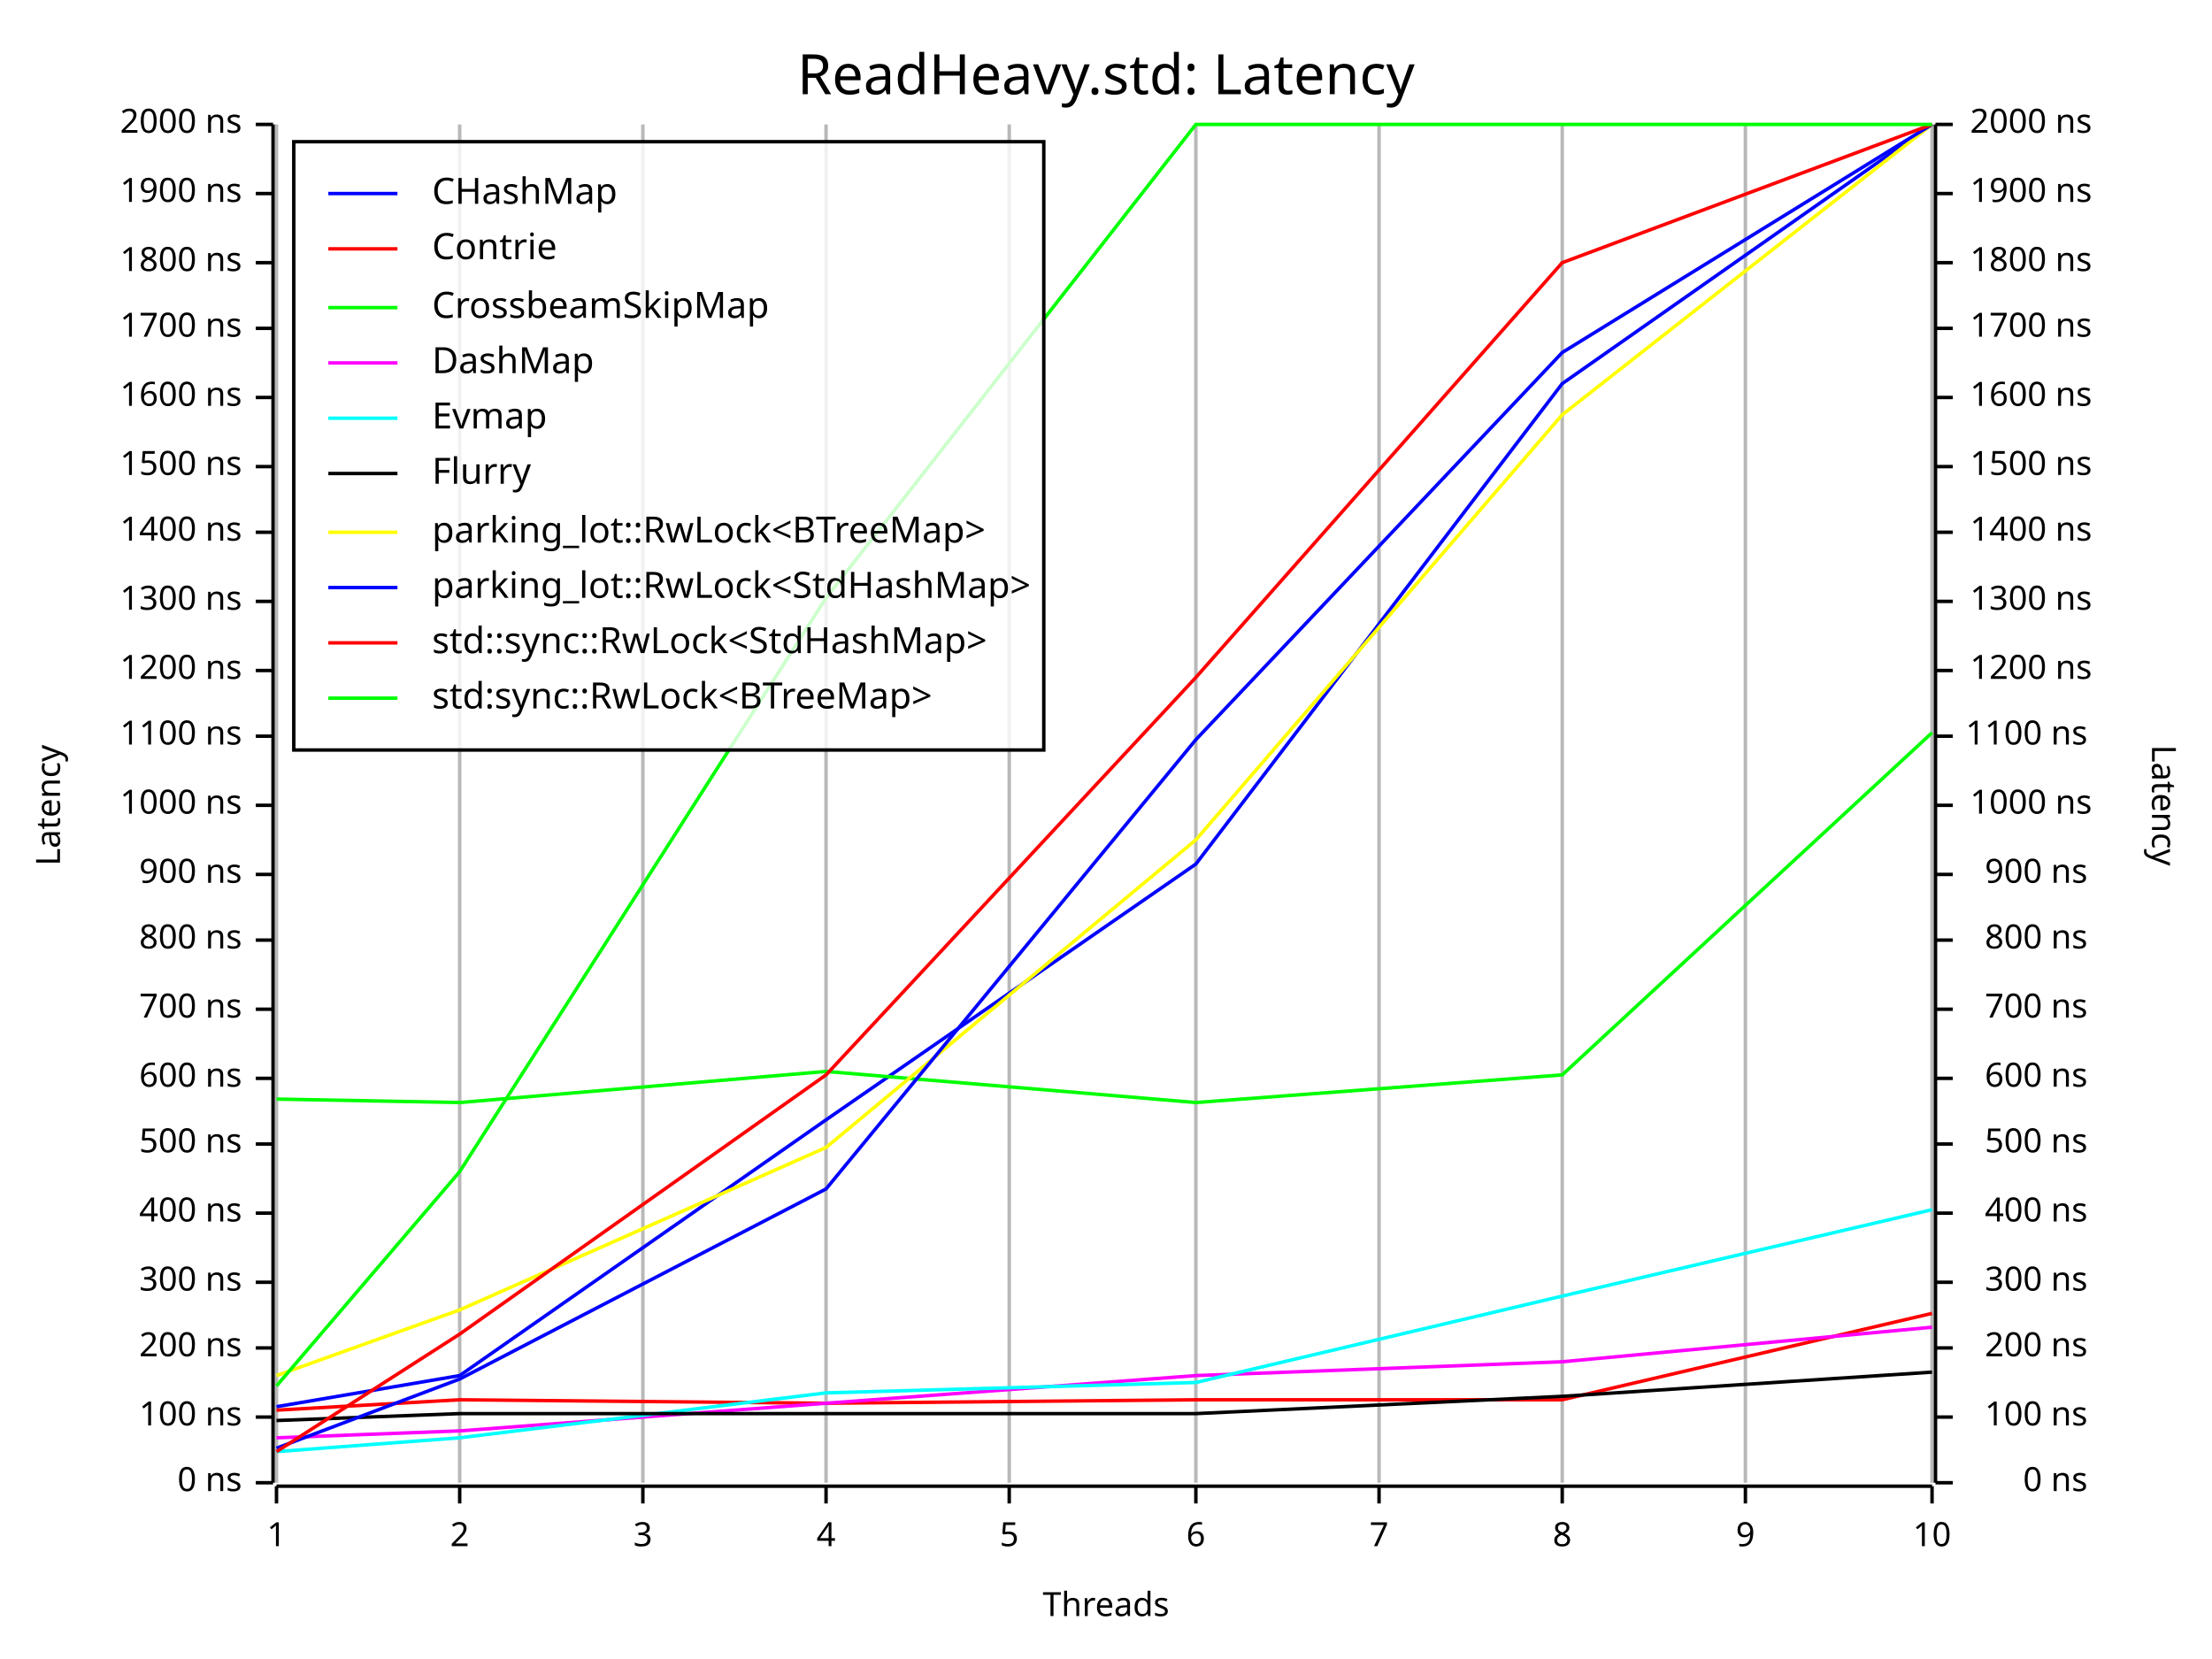
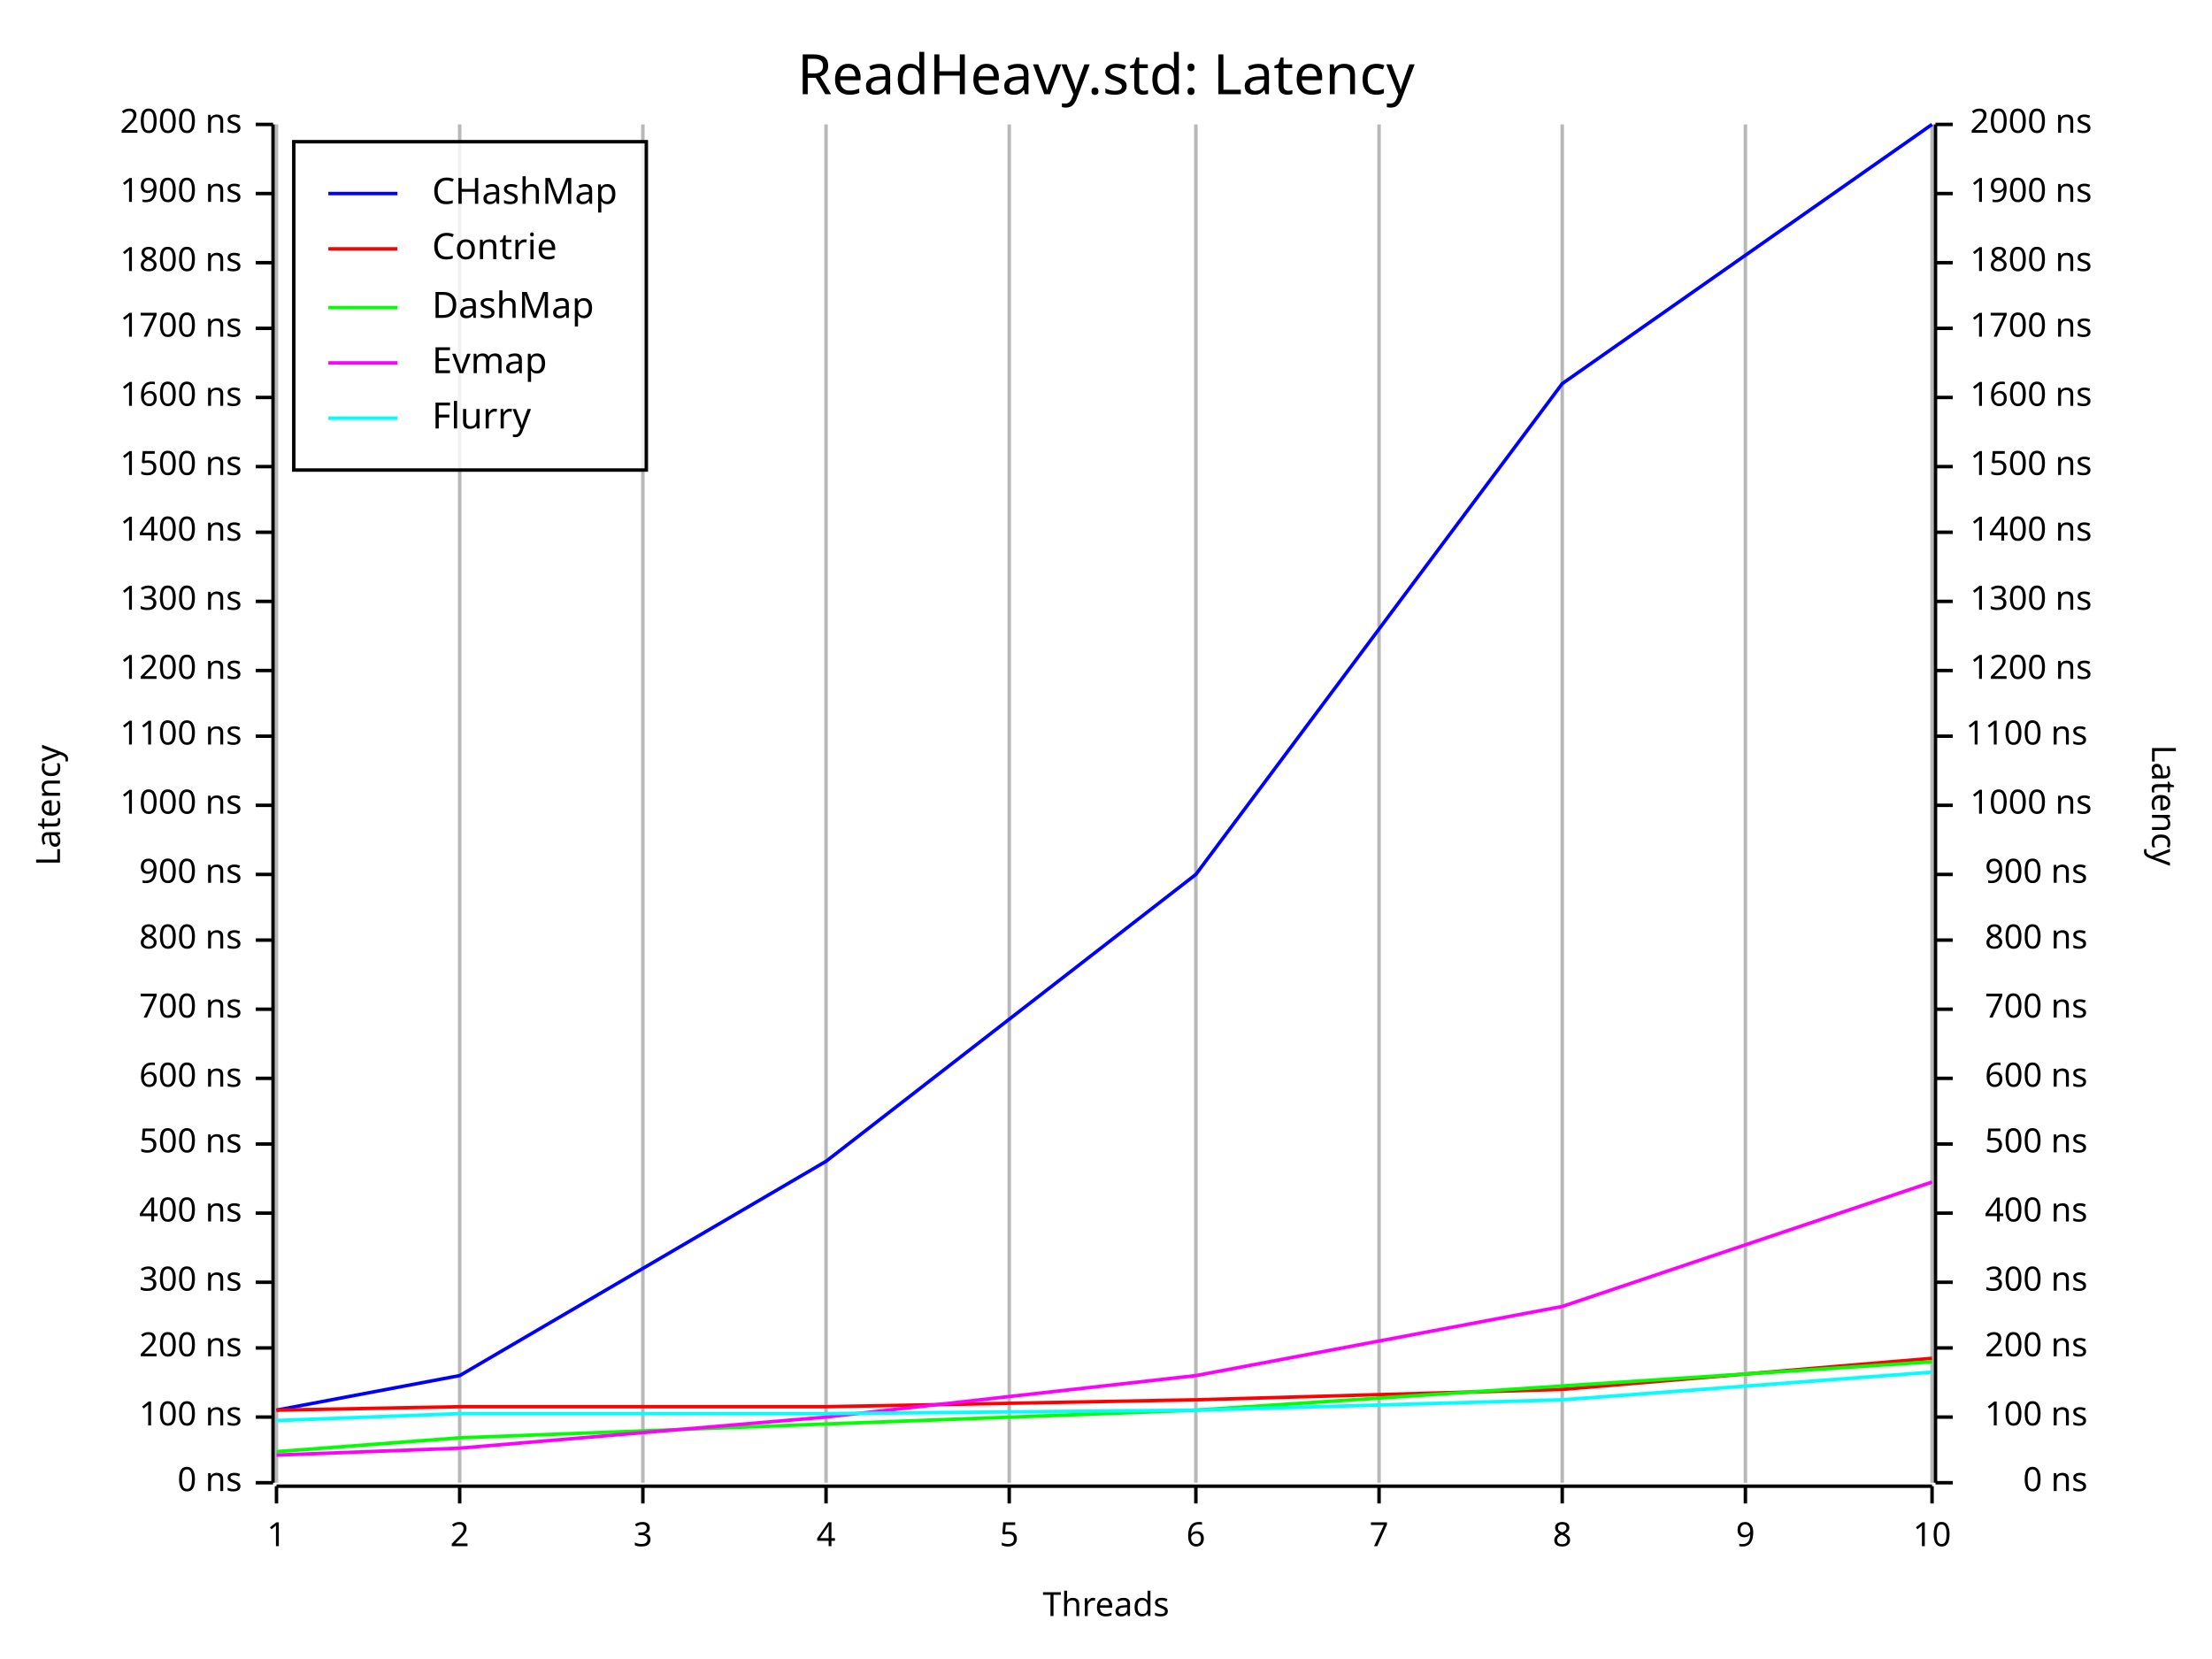
<svg xmlns="http://www.w3.org/2000/svg" width="640" height="480" viewBox="0 0 640 480">
  <rect x="0" y="0" width="640" height="480" opacity="1" fill="#FFFFFF" stroke="none" />
  <text x="320" y="15" dy="0.76em" text-anchor="middle" font-family="Fira Code" font-size="16.129" opacity="1" fill="#000000">
ReadHeavy.std: Latency
</text>
  <line opacity="0.1" stroke="#000000" stroke-width="1" x1="80" y1="429" x2="80" y2="36" />
  <line opacity="0.1" stroke="#000000" stroke-width="1" x1="133" y1="429" x2="133" y2="36" />
  <line opacity="0.1" stroke="#000000" stroke-width="1" x1="186" y1="429" x2="186" y2="36" />
  <line opacity="0.1" stroke="#000000" stroke-width="1" x1="239" y1="429" x2="239" y2="36" />
  <line opacity="0.1" stroke="#000000" stroke-width="1" x1="292" y1="429" x2="292" y2="36" />
  <line opacity="0.1" stroke="#000000" stroke-width="1" x1="346" y1="429" x2="346" y2="36" />
  <line opacity="0.1" stroke="#000000" stroke-width="1" x1="399" y1="429" x2="399" y2="36" />
  <line opacity="0.1" stroke="#000000" stroke-width="1" x1="452" y1="429" x2="452" y2="36" />
  <line opacity="0.1" stroke="#000000" stroke-width="1" x1="505" y1="429" x2="505" y2="36" />
  <line opacity="0.1" stroke="#000000" stroke-width="1" x1="559" y1="429" x2="559" y2="36" />
  <text x="10" y="233" dy="0.76em" text-anchor="middle" font-family="sans-serif" font-size="9.677" opacity="1" fill="#000000" transform="rotate(270, 10, 233)">
Latency
</text>
  <text x="320" y="470" dy="-0.5ex" text-anchor="middle" font-family="sans-serif" font-size="9.677" opacity="1" fill="#000000">
Threads
</text>
  <text x="630" y="233" dy="0.76em" text-anchor="middle" font-family="sans-serif" font-size="9.677" opacity="1" fill="#000000" transform="rotate(90, 630, 233)">
Latency
</text>
  <line opacity="0.2" stroke="#000000" stroke-width="1" x1="80" y1="429" x2="80" y2="36" />
  <line opacity="0.2" stroke="#000000" stroke-width="1" x1="133" y1="429" x2="133" y2="36" />
  <line opacity="0.2" stroke="#000000" stroke-width="1" x1="186" y1="429" x2="186" y2="36" />
  <line opacity="0.2" stroke="#000000" stroke-width="1" x1="239" y1="429" x2="239" y2="36" />
  <line opacity="0.2" stroke="#000000" stroke-width="1" x1="292" y1="429" x2="292" y2="36" />
  <line opacity="0.2" stroke="#000000" stroke-width="1" x1="346" y1="429" x2="346" y2="36" />
  <line opacity="0.2" stroke="#000000" stroke-width="1" x1="399" y1="429" x2="399" y2="36" />
  <line opacity="0.2" stroke="#000000" stroke-width="1" x1="452" y1="429" x2="452" y2="36" />
  <line opacity="0.2" stroke="#000000" stroke-width="1" x1="505" y1="429" x2="505" y2="36" />
  <line opacity="0.2" stroke="#000000" stroke-width="1" x1="559" y1="429" x2="559" y2="36" />
  <polyline fill="none" opacity="1" stroke="#000000" stroke-width="1" points="79,36 79,429 " />
  <text x="70" y="429" dy="0.5ex" text-anchor="end" font-family="sans-serif" font-size="9.677" opacity="1" fill="#000000">
0 ns
</text>
  <polyline fill="none" opacity="1" stroke="#000000" stroke-width="1" points="74,429 79,429 " />
  <text x="70" y="410" dy="0.5ex" text-anchor="end" font-family="sans-serif" font-size="9.677" opacity="1" fill="#000000">
100 ns
</text>
  <polyline fill="none" opacity="1" stroke="#000000" stroke-width="1" points="74,410 79,410 " />
  <text x="70" y="390" dy="0.5ex" text-anchor="end" font-family="sans-serif" font-size="9.677" opacity="1" fill="#000000">
200 ns
</text>
  <polyline fill="none" opacity="1" stroke="#000000" stroke-width="1" points="74,390 79,390 " />
  <text x="70" y="371" dy="0.5ex" text-anchor="end" font-family="sans-serif" font-size="9.677" opacity="1" fill="#000000">
300 ns
</text>
  <polyline fill="none" opacity="1" stroke="#000000" stroke-width="1" points="74,371 79,371 " />
  <text x="70" y="351" dy="0.5ex" text-anchor="end" font-family="sans-serif" font-size="9.677" opacity="1" fill="#000000">
400 ns
</text>
  <polyline fill="none" opacity="1" stroke="#000000" stroke-width="1" points="74,351 79,351 " />
  <text x="70" y="331" dy="0.5ex" text-anchor="end" font-family="sans-serif" font-size="9.677" opacity="1" fill="#000000">
500 ns
</text>
  <polyline fill="none" opacity="1" stroke="#000000" stroke-width="1" points="74,331 79,331 " />
  <text x="70" y="312" dy="0.5ex" text-anchor="end" font-family="sans-serif" font-size="9.677" opacity="1" fill="#000000">
600 ns
</text>
  <polyline fill="none" opacity="1" stroke="#000000" stroke-width="1" points="74,312 79,312 " />
  <text x="70" y="292" dy="0.5ex" text-anchor="end" font-family="sans-serif" font-size="9.677" opacity="1" fill="#000000">
700 ns
</text>
  <polyline fill="none" opacity="1" stroke="#000000" stroke-width="1" points="74,292 79,292 " />
  <text x="70" y="272" dy="0.5ex" text-anchor="end" font-family="sans-serif" font-size="9.677" opacity="1" fill="#000000">
800 ns
</text>
  <polyline fill="none" opacity="1" stroke="#000000" stroke-width="1" points="74,272 79,272 " />
  <text x="70" y="253" dy="0.5ex" text-anchor="end" font-family="sans-serif" font-size="9.677" opacity="1" fill="#000000">
900 ns
</text>
  <polyline fill="none" opacity="1" stroke="#000000" stroke-width="1" points="74,253 79,253 " />
  <text x="70" y="233" dy="0.5ex" text-anchor="end" font-family="sans-serif" font-size="9.677" opacity="1" fill="#000000">
1000 ns
</text>
  <polyline fill="none" opacity="1" stroke="#000000" stroke-width="1" points="74,233 79,233 " />
  <text x="70" y="213" dy="0.5ex" text-anchor="end" font-family="sans-serif" font-size="9.677" opacity="1" fill="#000000">
1100 ns
</text>
  <polyline fill="none" opacity="1" stroke="#000000" stroke-width="1" points="74,213 79,213 " />
  <text x="70" y="194" dy="0.5ex" text-anchor="end" font-family="sans-serif" font-size="9.677" opacity="1" fill="#000000">
1200 ns
</text>
  <polyline fill="none" opacity="1" stroke="#000000" stroke-width="1" points="74,194 79,194 " />
  <text x="70" y="174" dy="0.5ex" text-anchor="end" font-family="sans-serif" font-size="9.677" opacity="1" fill="#000000">
1300 ns
</text>
  <polyline fill="none" opacity="1" stroke="#000000" stroke-width="1" points="74,174 79,174 " />
  <text x="70" y="154" dy="0.5ex" text-anchor="end" font-family="sans-serif" font-size="9.677" opacity="1" fill="#000000">
1400 ns
</text>
  <polyline fill="none" opacity="1" stroke="#000000" stroke-width="1" points="74,154 79,154 " />
  <text x="70" y="135" dy="0.5ex" text-anchor="end" font-family="sans-serif" font-size="9.677" opacity="1" fill="#000000">
1500 ns
</text>
  <polyline fill="none" opacity="1" stroke="#000000" stroke-width="1" points="74,135 79,135 " />
  <text x="70" y="115" dy="0.5ex" text-anchor="end" font-family="sans-serif" font-size="9.677" opacity="1" fill="#000000">
1600 ns
</text>
  <polyline fill="none" opacity="1" stroke="#000000" stroke-width="1" points="74,115 79,115 " />
  <text x="70" y="95" dy="0.5ex" text-anchor="end" font-family="sans-serif" font-size="9.677" opacity="1" fill="#000000">
1700 ns
</text>
  <polyline fill="none" opacity="1" stroke="#000000" stroke-width="1" points="74,95 79,95 " />
  <text x="70" y="76" dy="0.5ex" text-anchor="end" font-family="sans-serif" font-size="9.677" opacity="1" fill="#000000">
1800 ns
</text>
  <polyline fill="none" opacity="1" stroke="#000000" stroke-width="1" points="74,76 79,76 " />
  <text x="70" y="56" dy="0.5ex" text-anchor="end" font-family="sans-serif" font-size="9.677" opacity="1" fill="#000000">
1900 ns
</text>
  <polyline fill="none" opacity="1" stroke="#000000" stroke-width="1" points="74,56 79,56 " />
  <text x="70" y="36" dy="0.5ex" text-anchor="end" font-family="sans-serif" font-size="9.677" opacity="1" fill="#000000">
2000 ns
</text>
  <polyline fill="none" opacity="1" stroke="#000000" stroke-width="1" points="74,36 79,36 " />
  <polyline fill="none" opacity="1" stroke="#000000" stroke-width="1" points="80,430 559,430 " />
  <text x="80" y="440" dy="0.76em" text-anchor="middle" font-family="sans-serif" font-size="9.677" opacity="1" fill="#000000">
1
</text>
  <polyline fill="none" opacity="1" stroke="#000000" stroke-width="1" points="80,430 80,435 " />
  <text x="133" y="440" dy="0.76em" text-anchor="middle" font-family="sans-serif" font-size="9.677" opacity="1" fill="#000000">
2
</text>
  <polyline fill="none" opacity="1" stroke="#000000" stroke-width="1" points="133,430 133,435 " />
  <text x="186" y="440" dy="0.76em" text-anchor="middle" font-family="sans-serif" font-size="9.677" opacity="1" fill="#000000">
3
</text>
  <polyline fill="none" opacity="1" stroke="#000000" stroke-width="1" points="186,430 186,435 " />
  <text x="239" y="440" dy="0.76em" text-anchor="middle" font-family="sans-serif" font-size="9.677" opacity="1" fill="#000000">
4
</text>
  <polyline fill="none" opacity="1" stroke="#000000" stroke-width="1" points="239,430 239,435 " />
  <text x="292" y="440" dy="0.76em" text-anchor="middle" font-family="sans-serif" font-size="9.677" opacity="1" fill="#000000">
5
</text>
  <polyline fill="none" opacity="1" stroke="#000000" stroke-width="1" points="292,430 292,435 " />
  <text x="346" y="440" dy="0.76em" text-anchor="middle" font-family="sans-serif" font-size="9.677" opacity="1" fill="#000000">
6
</text>
  <polyline fill="none" opacity="1" stroke="#000000" stroke-width="1" points="346,430 346,435 " />
  <text x="399" y="440" dy="0.76em" text-anchor="middle" font-family="sans-serif" font-size="9.677" opacity="1" fill="#000000">
7
</text>
  <polyline fill="none" opacity="1" stroke="#000000" stroke-width="1" points="399,430 399,435 " />
  <text x="452" y="440" dy="0.76em" text-anchor="middle" font-family="sans-serif" font-size="9.677" opacity="1" fill="#000000">
8
</text>
  <polyline fill="none" opacity="1" stroke="#000000" stroke-width="1" points="452,430 452,435 " />
  <text x="505" y="440" dy="0.76em" text-anchor="middle" font-family="sans-serif" font-size="9.677" opacity="1" fill="#000000">
9
</text>
  <polyline fill="none" opacity="1" stroke="#000000" stroke-width="1" points="505,430 505,435 " />
  <text x="559" y="440" dy="0.76em" text-anchor="middle" font-family="sans-serif" font-size="9.677" opacity="1" fill="#000000">
10
</text>
  <polyline fill="none" opacity="1" stroke="#000000" stroke-width="1" points="559,430 559,435 " />
  <polyline fill="none" opacity="1" stroke="#000000" stroke-width="1" points="560,36 560,429 " />
  <text x="604" y="429" dy="0.5ex" text-anchor="end" font-family="sans-serif" font-size="9.677" opacity="1" fill="#000000">
0 ns
</text>
  <polyline fill="none" opacity="1" stroke="#000000" stroke-width="1" points="560,429 565,429 " />
  <text x="604" y="410" dy="0.5ex" text-anchor="end" font-family="sans-serif" font-size="9.677" opacity="1" fill="#000000">
100 ns
</text>
  <polyline fill="none" opacity="1" stroke="#000000" stroke-width="1" points="560,410 565,410 " />
  <text x="604" y="390" dy="0.5ex" text-anchor="end" font-family="sans-serif" font-size="9.677" opacity="1" fill="#000000">
200 ns
</text>
  <polyline fill="none" opacity="1" stroke="#000000" stroke-width="1" points="560,390 565,390 " />
  <text x="604" y="371" dy="0.5ex" text-anchor="end" font-family="sans-serif" font-size="9.677" opacity="1" fill="#000000">
300 ns
</text>
  <polyline fill="none" opacity="1" stroke="#000000" stroke-width="1" points="560,371 565,371 " />
  <text x="604" y="351" dy="0.5ex" text-anchor="end" font-family="sans-serif" font-size="9.677" opacity="1" fill="#000000">
400 ns
</text>
  <polyline fill="none" opacity="1" stroke="#000000" stroke-width="1" points="560,351 565,351 " />
  <text x="604" y="331" dy="0.5ex" text-anchor="end" font-family="sans-serif" font-size="9.677" opacity="1" fill="#000000">
500 ns
</text>
  <polyline fill="none" opacity="1" stroke="#000000" stroke-width="1" points="560,331 565,331 " />
  <text x="604" y="312" dy="0.5ex" text-anchor="end" font-family="sans-serif" font-size="9.677" opacity="1" fill="#000000">
600 ns
</text>
  <polyline fill="none" opacity="1" stroke="#000000" stroke-width="1" points="560,312 565,312 " />
  <text x="604" y="292" dy="0.5ex" text-anchor="end" font-family="sans-serif" font-size="9.677" opacity="1" fill="#000000">
700 ns
</text>
  <polyline fill="none" opacity="1" stroke="#000000" stroke-width="1" points="560,292 565,292 " />
  <text x="604" y="272" dy="0.5ex" text-anchor="end" font-family="sans-serif" font-size="9.677" opacity="1" fill="#000000">
800 ns
</text>
  <polyline fill="none" opacity="1" stroke="#000000" stroke-width="1" points="560,272 565,272 " />
  <text x="604" y="253" dy="0.5ex" text-anchor="end" font-family="sans-serif" font-size="9.677" opacity="1" fill="#000000">
900 ns
</text>
  <polyline fill="none" opacity="1" stroke="#000000" stroke-width="1" points="560,253 565,253 " />
  <text x="570" y="233" dy="0.5ex" text-anchor="start" font-family="sans-serif" font-size="9.677" opacity="1" fill="#000000">
1000 ns
</text>
  <polyline fill="none" opacity="1" stroke="#000000" stroke-width="1" points="560,233 565,233 " />
  <text x="604" y="213" dy="0.5ex" text-anchor="end" font-family="sans-serif" font-size="9.677" opacity="1" fill="#000000">
1100 ns
</text>
  <polyline fill="none" opacity="1" stroke="#000000" stroke-width="1" points="560,213 565,213 " />
  <text x="570" y="194" dy="0.5ex" text-anchor="start" font-family="sans-serif" font-size="9.677" opacity="1" fill="#000000">
1200 ns
</text>
  <polyline fill="none" opacity="1" stroke="#000000" stroke-width="1" points="560,194 565,194 " />
  <text x="570" y="174" dy="0.5ex" text-anchor="start" font-family="sans-serif" font-size="9.677" opacity="1" fill="#000000">
1300 ns
</text>
  <polyline fill="none" opacity="1" stroke="#000000" stroke-width="1" points="560,174 565,174 " />
  <text x="570" y="154" dy="0.5ex" text-anchor="start" font-family="sans-serif" font-size="9.677" opacity="1" fill="#000000">
1400 ns
</text>
  <polyline fill="none" opacity="1" stroke="#000000" stroke-width="1" points="560,154 565,154 " />
  <text x="570" y="135" dy="0.5ex" text-anchor="start" font-family="sans-serif" font-size="9.677" opacity="1" fill="#000000">
1500 ns
</text>
  <polyline fill="none" opacity="1" stroke="#000000" stroke-width="1" points="560,135 565,135 " />
  <text x="570" y="115" dy="0.5ex" text-anchor="start" font-family="sans-serif" font-size="9.677" opacity="1" fill="#000000">
1600 ns
</text>
  <polyline fill="none" opacity="1" stroke="#000000" stroke-width="1" points="560,115 565,115 " />
  <text x="570" y="95" dy="0.5ex" text-anchor="start" font-family="sans-serif" font-size="9.677" opacity="1" fill="#000000">
1700 ns
</text>
  <polyline fill="none" opacity="1" stroke="#000000" stroke-width="1" points="560,95 565,95 " />
  <text x="570" y="76" dy="0.5ex" text-anchor="start" font-family="sans-serif" font-size="9.677" opacity="1" fill="#000000">
1800 ns
</text>
  <polyline fill="none" opacity="1" stroke="#000000" stroke-width="1" points="560,76 565,76 " />
  <text x="570" y="56" dy="0.5ex" text-anchor="start" font-family="sans-serif" font-size="9.677" opacity="1" fill="#000000">
1900 ns
</text>
  <polyline fill="none" opacity="1" stroke="#000000" stroke-width="1" points="560,56 565,56 " />
  <text x="570" y="36" dy="0.5ex" text-anchor="start" font-family="sans-serif" font-size="9.677" opacity="1" fill="#000000">
2000 ns
</text>
  <polyline fill="none" opacity="1" stroke="#000000" stroke-width="1" points="560,36 565,36 " />
-   <polyline fill="none" opacity="1" stroke="#0000FF" stroke-width="1" points="80,407 133,398 239,324 346,250 452,111 559,36 " />
-   <polyline fill="none" opacity="1" stroke="#FF0000" stroke-width="1" points="80,408 133,405 239,406 346,405 452,405 559,380 " />
-   <polyline fill="none" opacity="1" stroke="#00FF00" stroke-width="1" points="80,318 133,319 239,310 346,319 452,311 559,212 " />
-   <polyline fill="none" opacity="1" stroke="#FF00FF" stroke-width="1" points="80,416 133,414 239,406 346,398 452,394 559,384 " />
-   <polyline fill="none" opacity="1" stroke="#00FFFF" stroke-width="1" points="80,420 133,416 239,403 346,400 452,375 559,350 " />
-   <polyline fill="none" opacity="1" stroke="#000000" stroke-width="1" points="80,411 133,409 239,409 346,409 452,404 559,397 " />
-   <polyline fill="none" opacity="1" stroke="#FFFF00" stroke-width="1" points="80,398 133,379 239,332 346,243 452,120 559,36 " />
-   <polyline fill="none" opacity="1" stroke="#0000FF" stroke-width="1" points="80,419 133,399 239,344 346,214 452,102 559,36 " />
-   <polyline fill="none" opacity="1" stroke="#FF0000" stroke-width="1" points="80,420 133,386 239,311 346,196 452,76 559,36 " />
-   <polyline fill="none" opacity="1" stroke="#00FF00" stroke-width="1" points="80,401 133,339 239,173 346,36 452,36 559,36 " />
-   <rect x="85" y="41" width="217" height="176" opacity="0.8" fill="#FFFFFF" stroke="none" />
-   <rect x="85" y="41" width="217" height="176" opacity="1" fill="none" stroke="#000000" />
+   <polyline fill="none" opacity="1" stroke="#0000FF" stroke-width="1" points="80,408 133,398 239,336 346,253 452,111 559,36 " />
+   <polyline fill="none" opacity="1" stroke="#FF0000" stroke-width="1" points="80,408 133,407 239,407 346,405 452,402 559,393 " />
+   <polyline fill="none" opacity="1" stroke="#00FF00" stroke-width="1" points="80,420 133,416 239,412 346,408 452,401 559,394 " />
+   <polyline fill="none" opacity="1" stroke="#FF00FF" stroke-width="1" points="80,421 133,419 239,410 346,398 452,378 559,342 " />
+   <polyline fill="none" opacity="1" stroke="#00FFFF" stroke-width="1" points="80,411 133,409 239,409 346,408 452,405 559,397 " />
+   <rect x="85" y="41" width="102" height="95" opacity="0.8" fill="#FFFFFF" stroke="none" />
+   <rect x="85" y="41" width="102" height="95" opacity="1" fill="none" stroke="#000000" />
  <text x="125" y="51" dy="0.76em" text-anchor="start" font-family="Fira Code" font-size="10.484" opacity="1" fill="#000000">
CHashMap
</text>
  <text x="125" y="67" dy="0.76em" text-anchor="start" font-family="Fira Code" font-size="10.484" opacity="1" fill="#000000">
Contrie
</text>
  <text x="125" y="84" dy="0.76em" text-anchor="start" font-family="Fira Code" font-size="10.484" opacity="1" fill="#000000">
- CrossbeamSkipMap
+ DashMap
</text>
  <text x="125" y="100" dy="0.76em" text-anchor="start" font-family="Fira Code" font-size="10.484" opacity="1" fill="#000000">
- DashMap
+ Evmap
</text>
  <text x="125" y="116" dy="0.76em" text-anchor="start" font-family="Fira Code" font-size="10.484" opacity="1" fill="#000000">
- Evmap
- </text>
-   <text x="125" y="132" dy="0.76em" text-anchor="start" font-family="Fira Code" font-size="10.484" opacity="1" fill="#000000">
Flurry
- </text>
-   <text x="125" y="149" dy="0.76em" text-anchor="start" font-family="Fira Code" font-size="10.484" opacity="1" fill="#000000">
- parking_lot::RwLock&lt;BTreeMap&gt;
- </text>
-   <text x="125" y="165" dy="0.76em" text-anchor="start" font-family="Fira Code" font-size="10.484" opacity="1" fill="#000000">
- parking_lot::RwLock&lt;StdHashMap&gt;
- </text>
-   <text x="125" y="181" dy="0.76em" text-anchor="start" font-family="Fira Code" font-size="10.484" opacity="1" fill="#000000">
- std::sync::RwLock&lt;StdHashMap&gt;
- </text>
-   <text x="125" y="197" dy="0.76em" text-anchor="start" font-family="Fira Code" font-size="10.484" opacity="1" fill="#000000">
- std:sync::RwLock&lt;BTreeMap&gt;
</text>
  <polyline fill="none" opacity="1" stroke="#0000FF" stroke-width="1" points="95,56 115,56 " />
  <polyline fill="none" opacity="1" stroke="#FF0000" stroke-width="1" points="95,72 115,72 " />
  <polyline fill="none" opacity="1" stroke="#00FF00" stroke-width="1" points="95,89 115,89 " />
  <polyline fill="none" opacity="1" stroke="#FF00FF" stroke-width="1" points="95,105 115,105 " />
  <polyline fill="none" opacity="1" stroke="#00FFFF" stroke-width="1" points="95,121 115,121 " />
-   <polyline fill="none" opacity="1" stroke="#000000" stroke-width="1" points="95,137 115,137 " />
-   <polyline fill="none" opacity="1" stroke="#FFFF00" stroke-width="1" points="95,154 115,154 " />
-   <polyline fill="none" opacity="1" stroke="#0000FF" stroke-width="1" points="95,170 115,170 " />
-   <polyline fill="none" opacity="1" stroke="#FF0000" stroke-width="1" points="95,186 115,186 " />
-   <polyline fill="none" opacity="1" stroke="#00FF00" stroke-width="1" points="95,202 115,202 " />
</svg>
